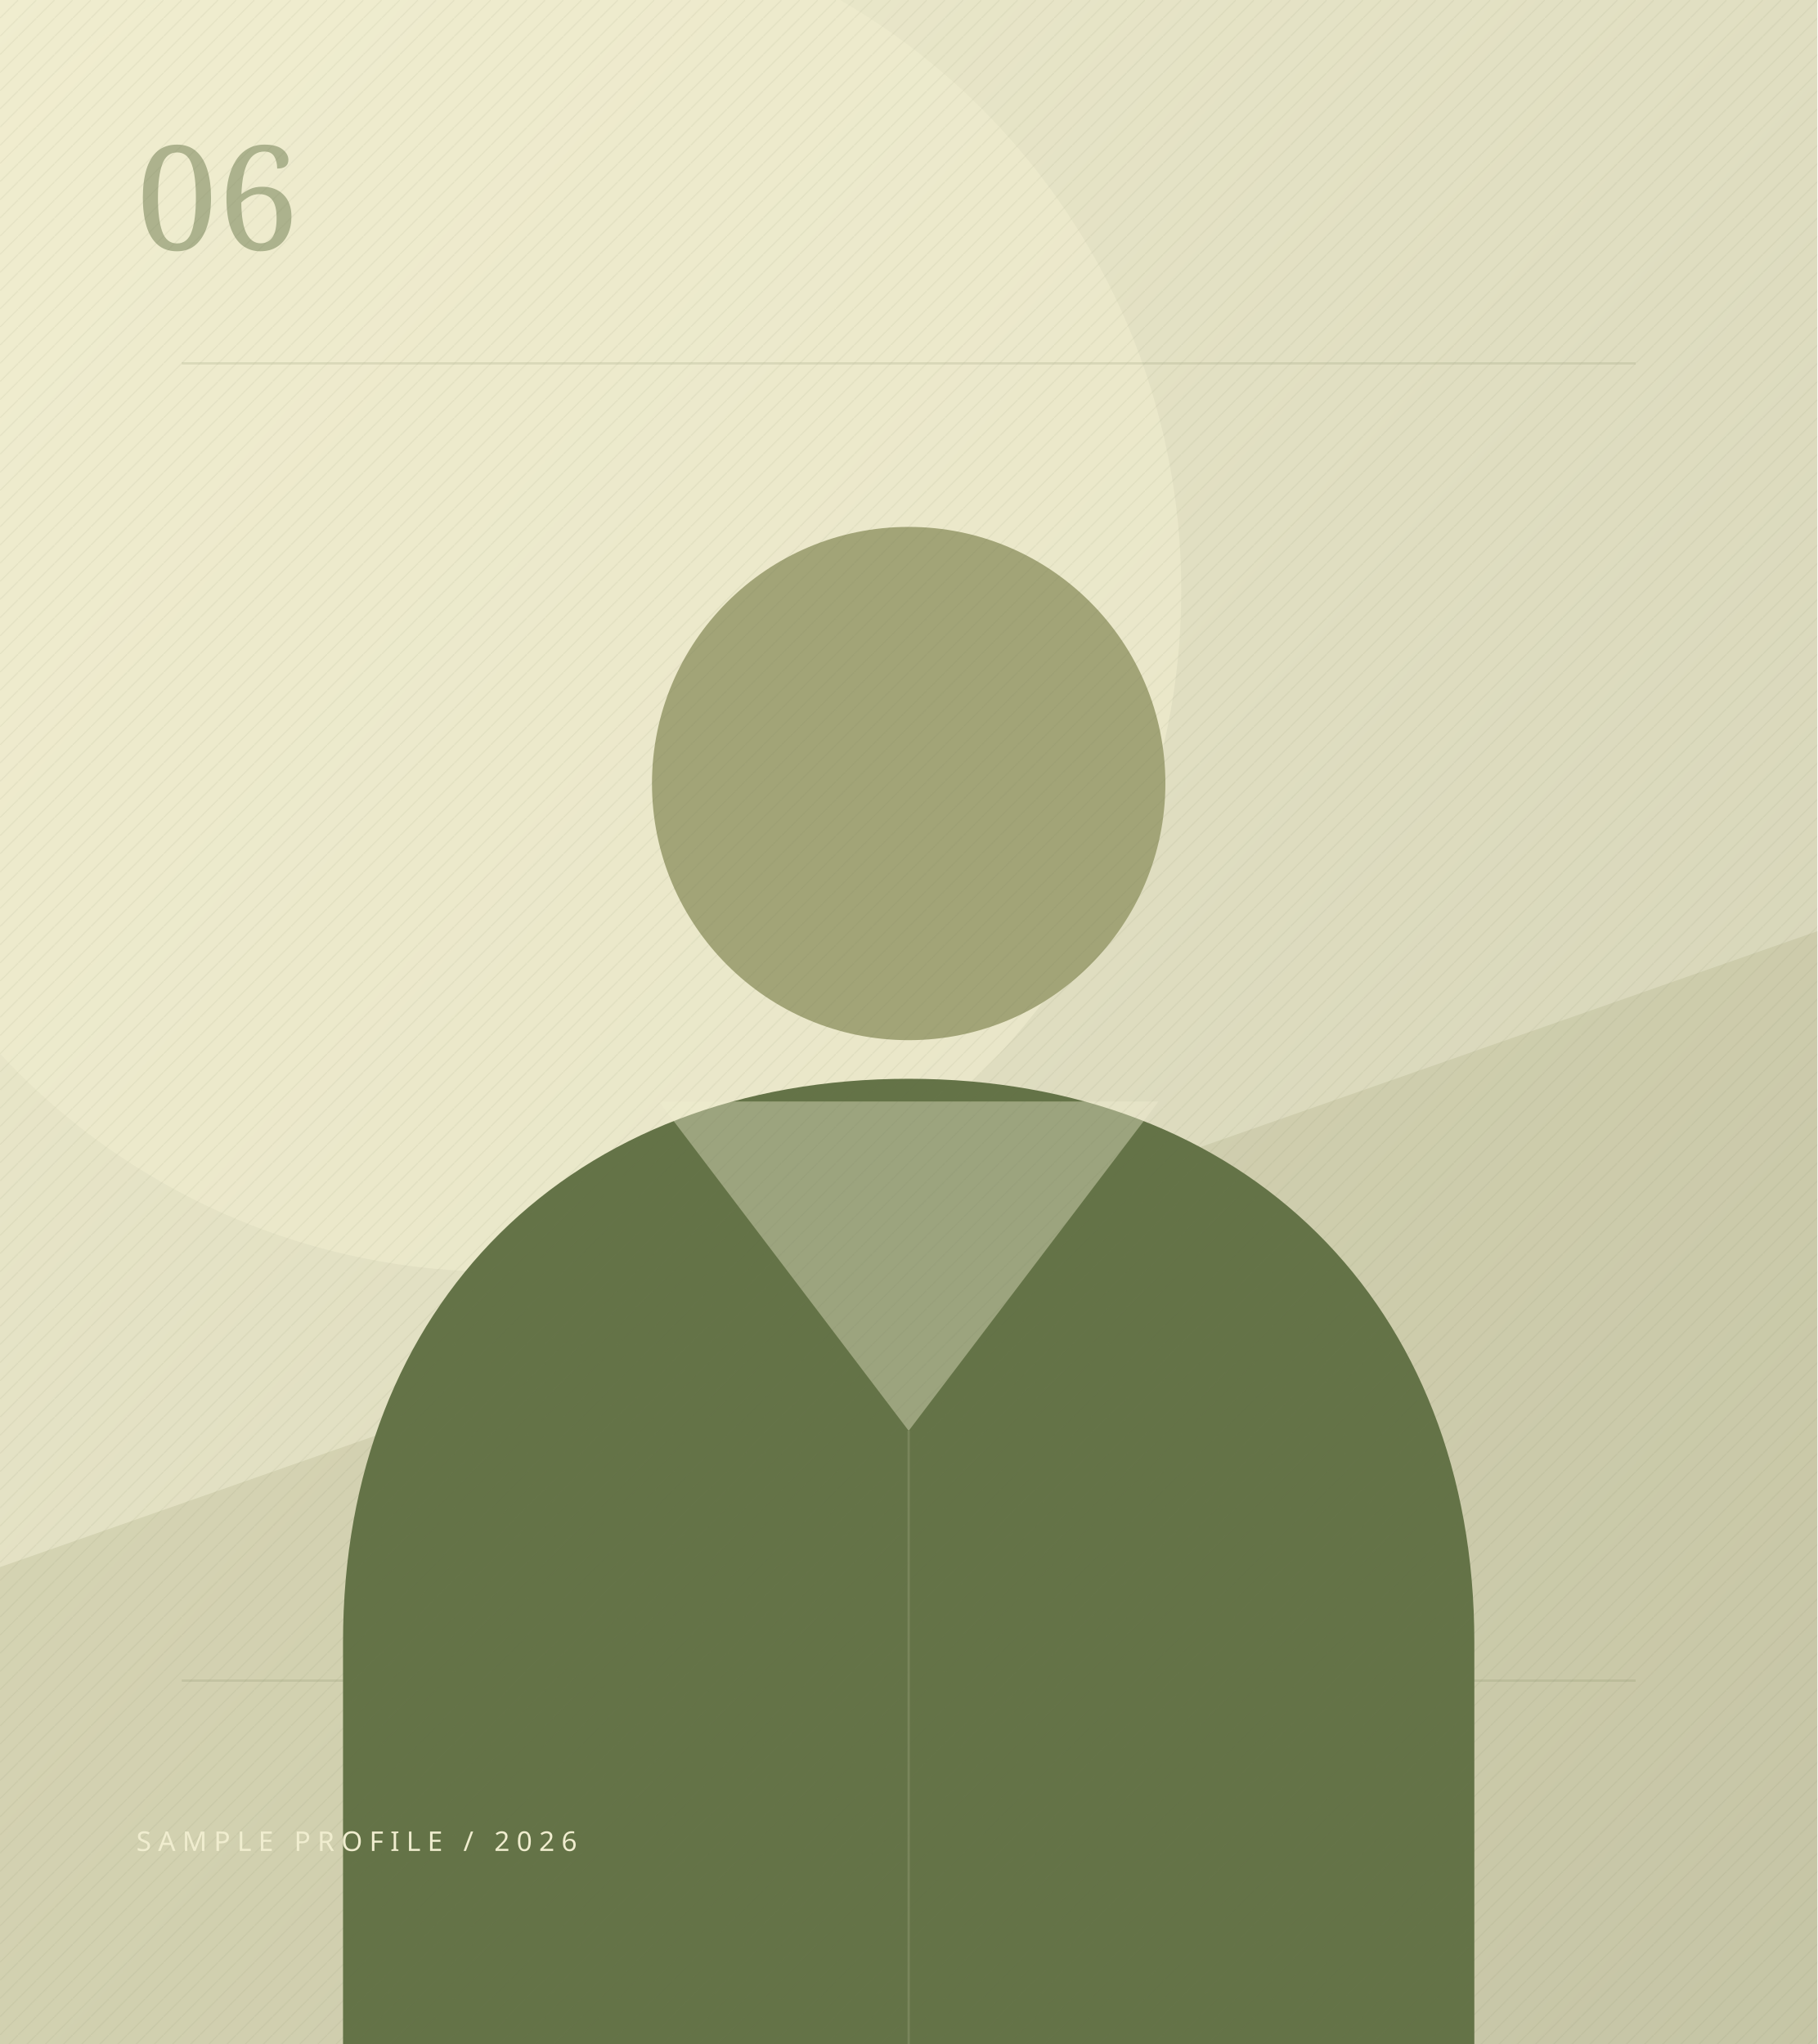
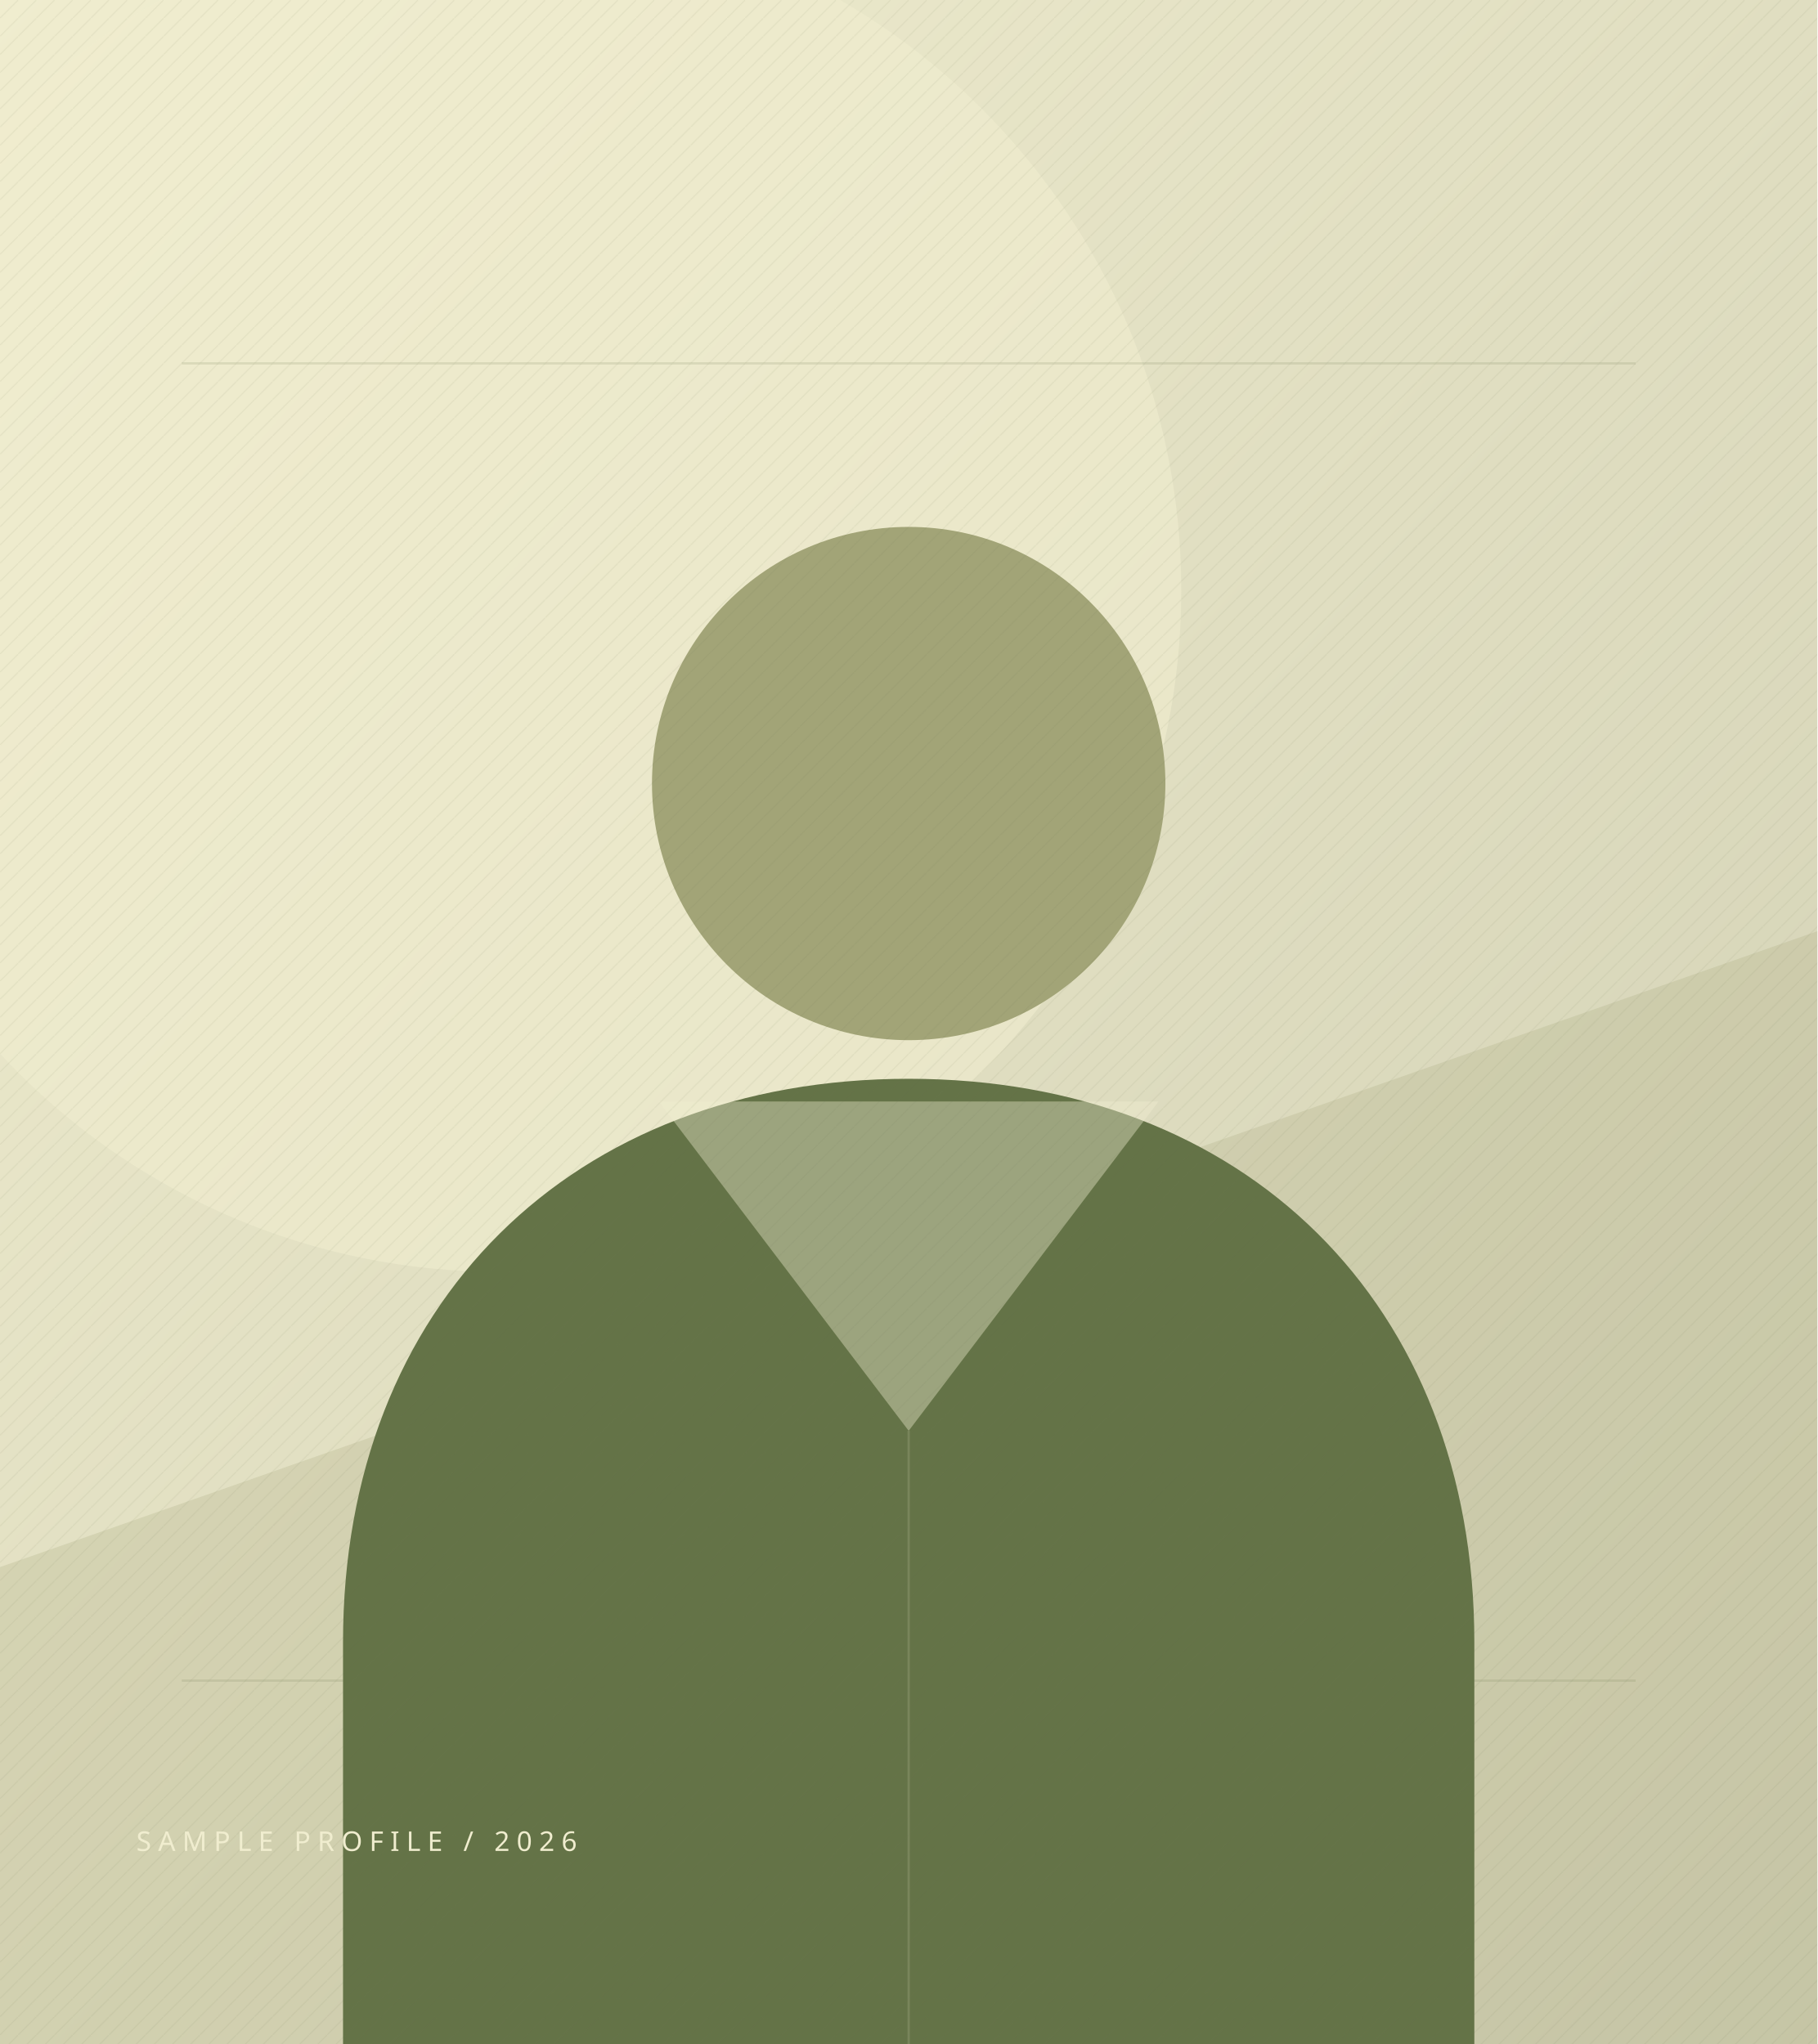
<svg xmlns="http://www.w3.org/2000/svg" viewBox="0 0 800 900">
  <defs>
    <linearGradient id="bg" x2="1" y2="1">
      <stop stop-color="#f0edcf" />
      <stop offset="1" stop-color="#d0cfb3" />
    </linearGradient>
    <pattern id="lines" width="8" height="8" patternUnits="userSpaceOnUse">
      <path d="M0 8L8 0" stroke="#647347" stroke-width=".5" opacity=".08" />
    </pattern>
  </defs>
  <rect width="800" height="900" fill="url(#bg)" />
  <circle cx="220" cy="260" r="300" fill="#f0edcf" opacity=".6" />
  <path d="M0 690L800 410V900H0Z" fill="#a2a477" opacity=".23" />
-   <text x="60" y="110" fill="#647347" font-family="Georgia,serif" font-size="64" opacity=".48">06</text>
  <path d="M80 160H720M80 740H720" stroke="#647347" opacity=".15" />
  <circle cx="400" cy="345" r="113" fill="#a2a477" />
  <path d="M151 900V723c0-149 101-248 249-248s249 99 249 248v177" fill="#647347" />
  <path d="M290 485L400 630 510 485" fill="#f0edcf" opacity=".4" />
  <path d="M400 630V900" stroke="#f0edcf" opacity=".15" />
  <rect width="800" height="900" fill="url(#lines)" />
  <text x="60" y="815" fill="#f0edcf" font-size="12" letter-spacing="3" font-family="sans-serif">SAMPLE PROFILE / 2026</text>
</svg>
